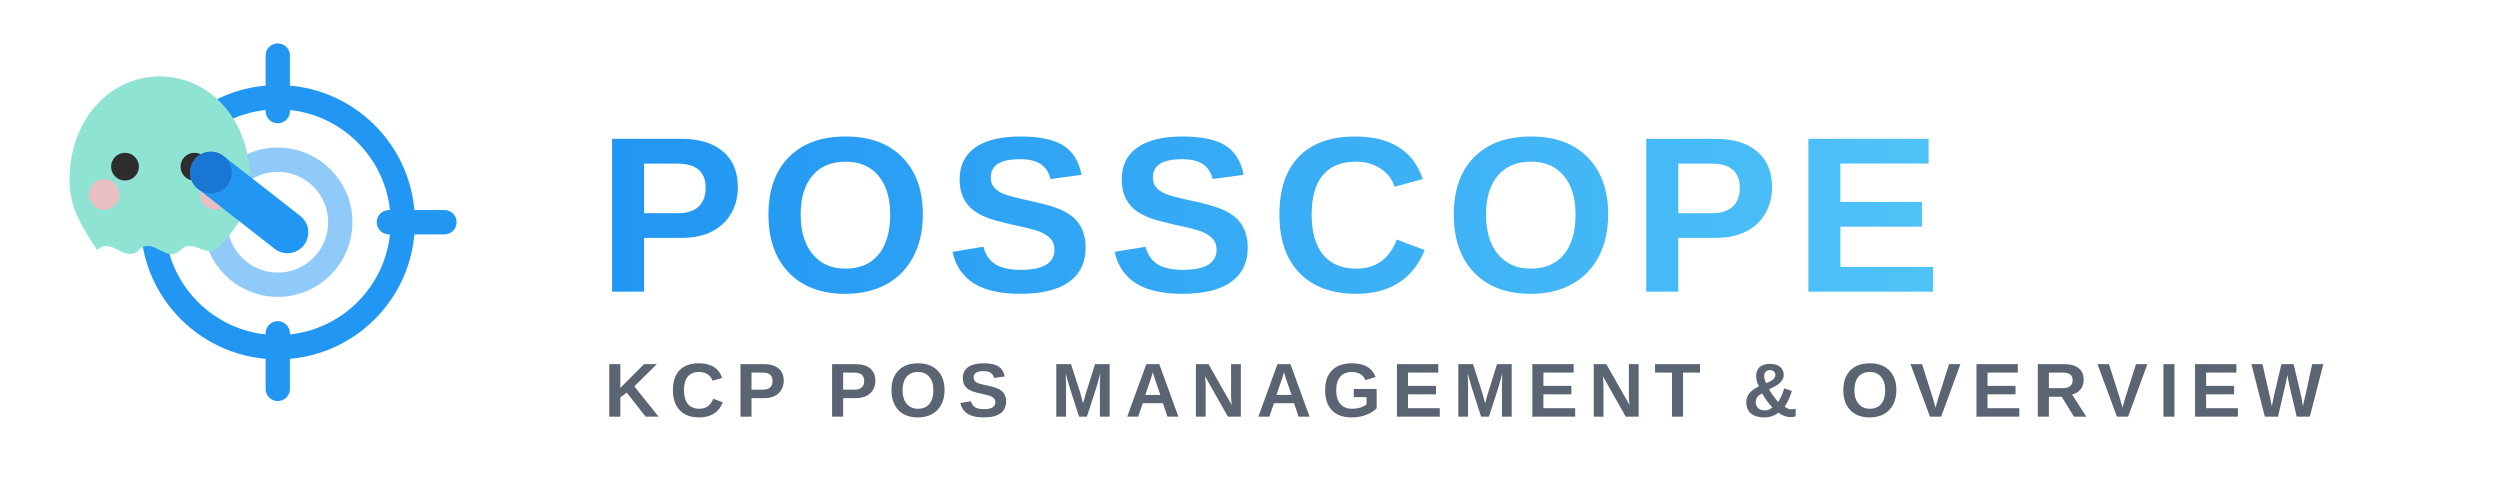
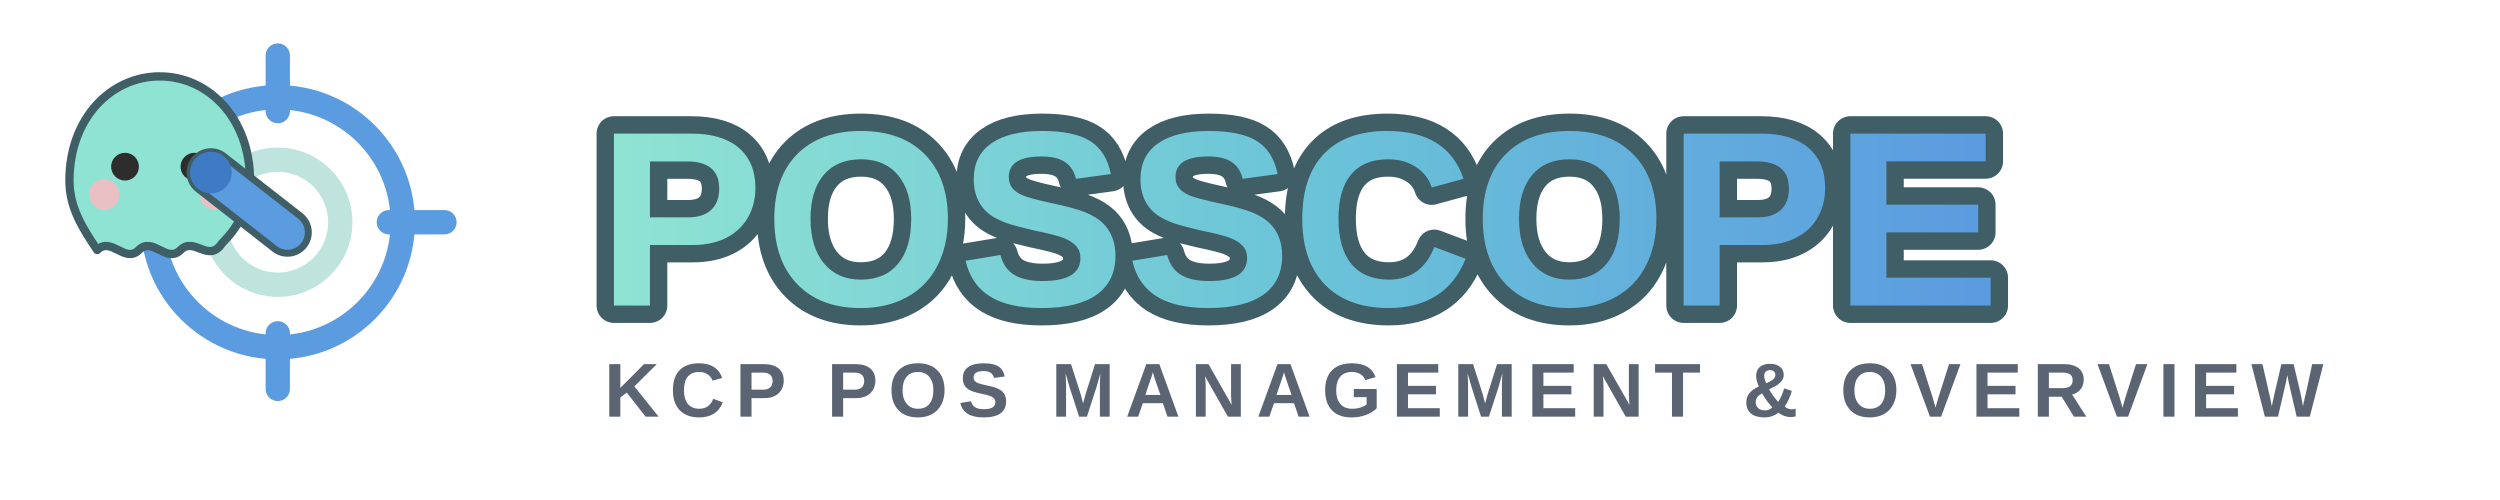
<svg xmlns="http://www.w3.org/2000/svg" width="360" height="72" viewBox="0 0 360 72" fill="none">
  <defs>
    <linearGradient id="posscopeGradient" x1="0" y1="0" x2="1" y2="0">
-       <stop offset="0" stop-color="#2196F3" />
-       <stop offset="1" stop-color="#4FC3F7" />
+       <stop offset="0" stop-color="#8FE3D3" />
+       <stop offset="0.5" stop-color="#6BC4D8" />
+       <stop offset="1" stop-color="#5B9BE0" />
    </linearGradient>
  </defs>
-   <circle cx="40" cy="32" r="18" stroke="#2196F3" stroke-width="3.5" />
-   <circle cx="40" cy="32" r="9" stroke="#90CAF9" stroke-width="3.5" />
-   <circle cx="40" cy="32" r="2.2" fill="#2196F3" />
-   <line x1="40" y1="8" x2="40" y2="16" stroke="#2196F3" stroke-width="3.5" stroke-linecap="round" />
-   <line x1="40" y1="48" x2="40" y2="56" stroke="#2196F3" stroke-width="3.5" stroke-linecap="round" />
-   <line x1="16" y1="32" x2="24" y2="32" stroke="#2196F3" stroke-width="3.5" stroke-linecap="round" />
-   <line x1="56" y1="32" x2="64" y2="32" stroke="#2196F3" stroke-width="3.5" stroke-linecap="round" />
-   <path d="M10 26            C10 17 16 11 23 11            C30 11 36 17 36 26            C36 30 34 33 32 35            C30 38 28 34 26 36            C24 38 22 34 20 36            C18 38 16 34 14 36            C12 33 10 30 10 26 Z" fill="#8FE3D3" />
+   <circle cx="40" cy="32" r="18" stroke="#5B9BE0" stroke-width="3.5" />
+   <circle cx="40" cy="32" r="9" stroke="#BFE3DD" stroke-width="3.5" />
+   <circle cx="40" cy="32" r="2.2" fill="#5B9BE0" />
+   <line x1="40" y1="8" x2="40" y2="16" stroke="#5B9BE0" stroke-width="3.5" stroke-linecap="round" />
+   <line x1="40" y1="48" x2="40" y2="56" stroke="#5B9BE0" stroke-width="3.5" stroke-linecap="round" />
+   <line x1="16" y1="32" x2="24" y2="32" stroke="#5B9BE0" stroke-width="3.5" stroke-linecap="round" />
+   <line x1="56" y1="32" x2="64" y2="32" stroke="#5B9BE0" stroke-width="3.5" stroke-linecap="round" />
+   <path d="M10 26            C10 17 16 11 23 11            C30 11 36 17 36 26            C36 30 34 33 32 35            C30 38 28 34 26 36            C24 38 22 34 20 36            C18 38 16 34 14 36            C12 33 10 30 10 26 Z" fill="#8FE3D3" stroke="#3F5E66" stroke-width="1.2" stroke-linejoin="round" />
  <circle cx="18" cy="24" r="2" fill="#2D2D2D" />
  <circle cx="28" cy="24" r="2" fill="#2D2D2D" />
  <circle cx="15" cy="28" r="2.2" fill="#FFB6C1" opacity="0.8" />
  <circle cx="31" cy="28" r="2.2" fill="#FFB6C1" opacity="0.8" />
-   <rect x="28" y="20" width="20" height="6" rx="3" fill="#2196F3" transform="rotate(38 28 23)" />
-   <rect x="28" y="20" width="6" height="6" rx="3" fill="#1976D2" transform="rotate(38 28 23)" />
-   <text x="86" y="42" font-family="Arial, Helvetica, sans-serif" font-size="32" font-weight="800" letter-spacing="2" fill="url(#posscopeGradient)">POSSCOPE</text>
+   <rect x="28" y="20" width="20" height="6" rx="3" fill="#5B9BE0" stroke="#3F5E66" stroke-width="1" transform="rotate(38 28 23)" />
+   <rect x="28" y="20" width="6" height="6" rx="3" fill="#3E7BC4" transform="rotate(38 28 23)" />
+   <text x="86" y="44" font-family="'Arial Rounded MT Bold', 'Trebuchet MS', 'Arial Black', Arial, sans-serif" font-size="36" font-weight="900" letter-spacing="0" paint-order="stroke fill" stroke="#3F5E66" stroke-width="5" stroke-linejoin="round" stroke-linecap="round" fill="url(#posscopeGradient)">POSSCOPE</text>
  <text x="87" y="60" font-family="Arial, Helvetica, sans-serif" font-size="11" font-weight="700" letter-spacing="1.5" fill="#5B6472">KCP POS MANAGEMENT &amp; OVERVIEW</text>
</svg>
